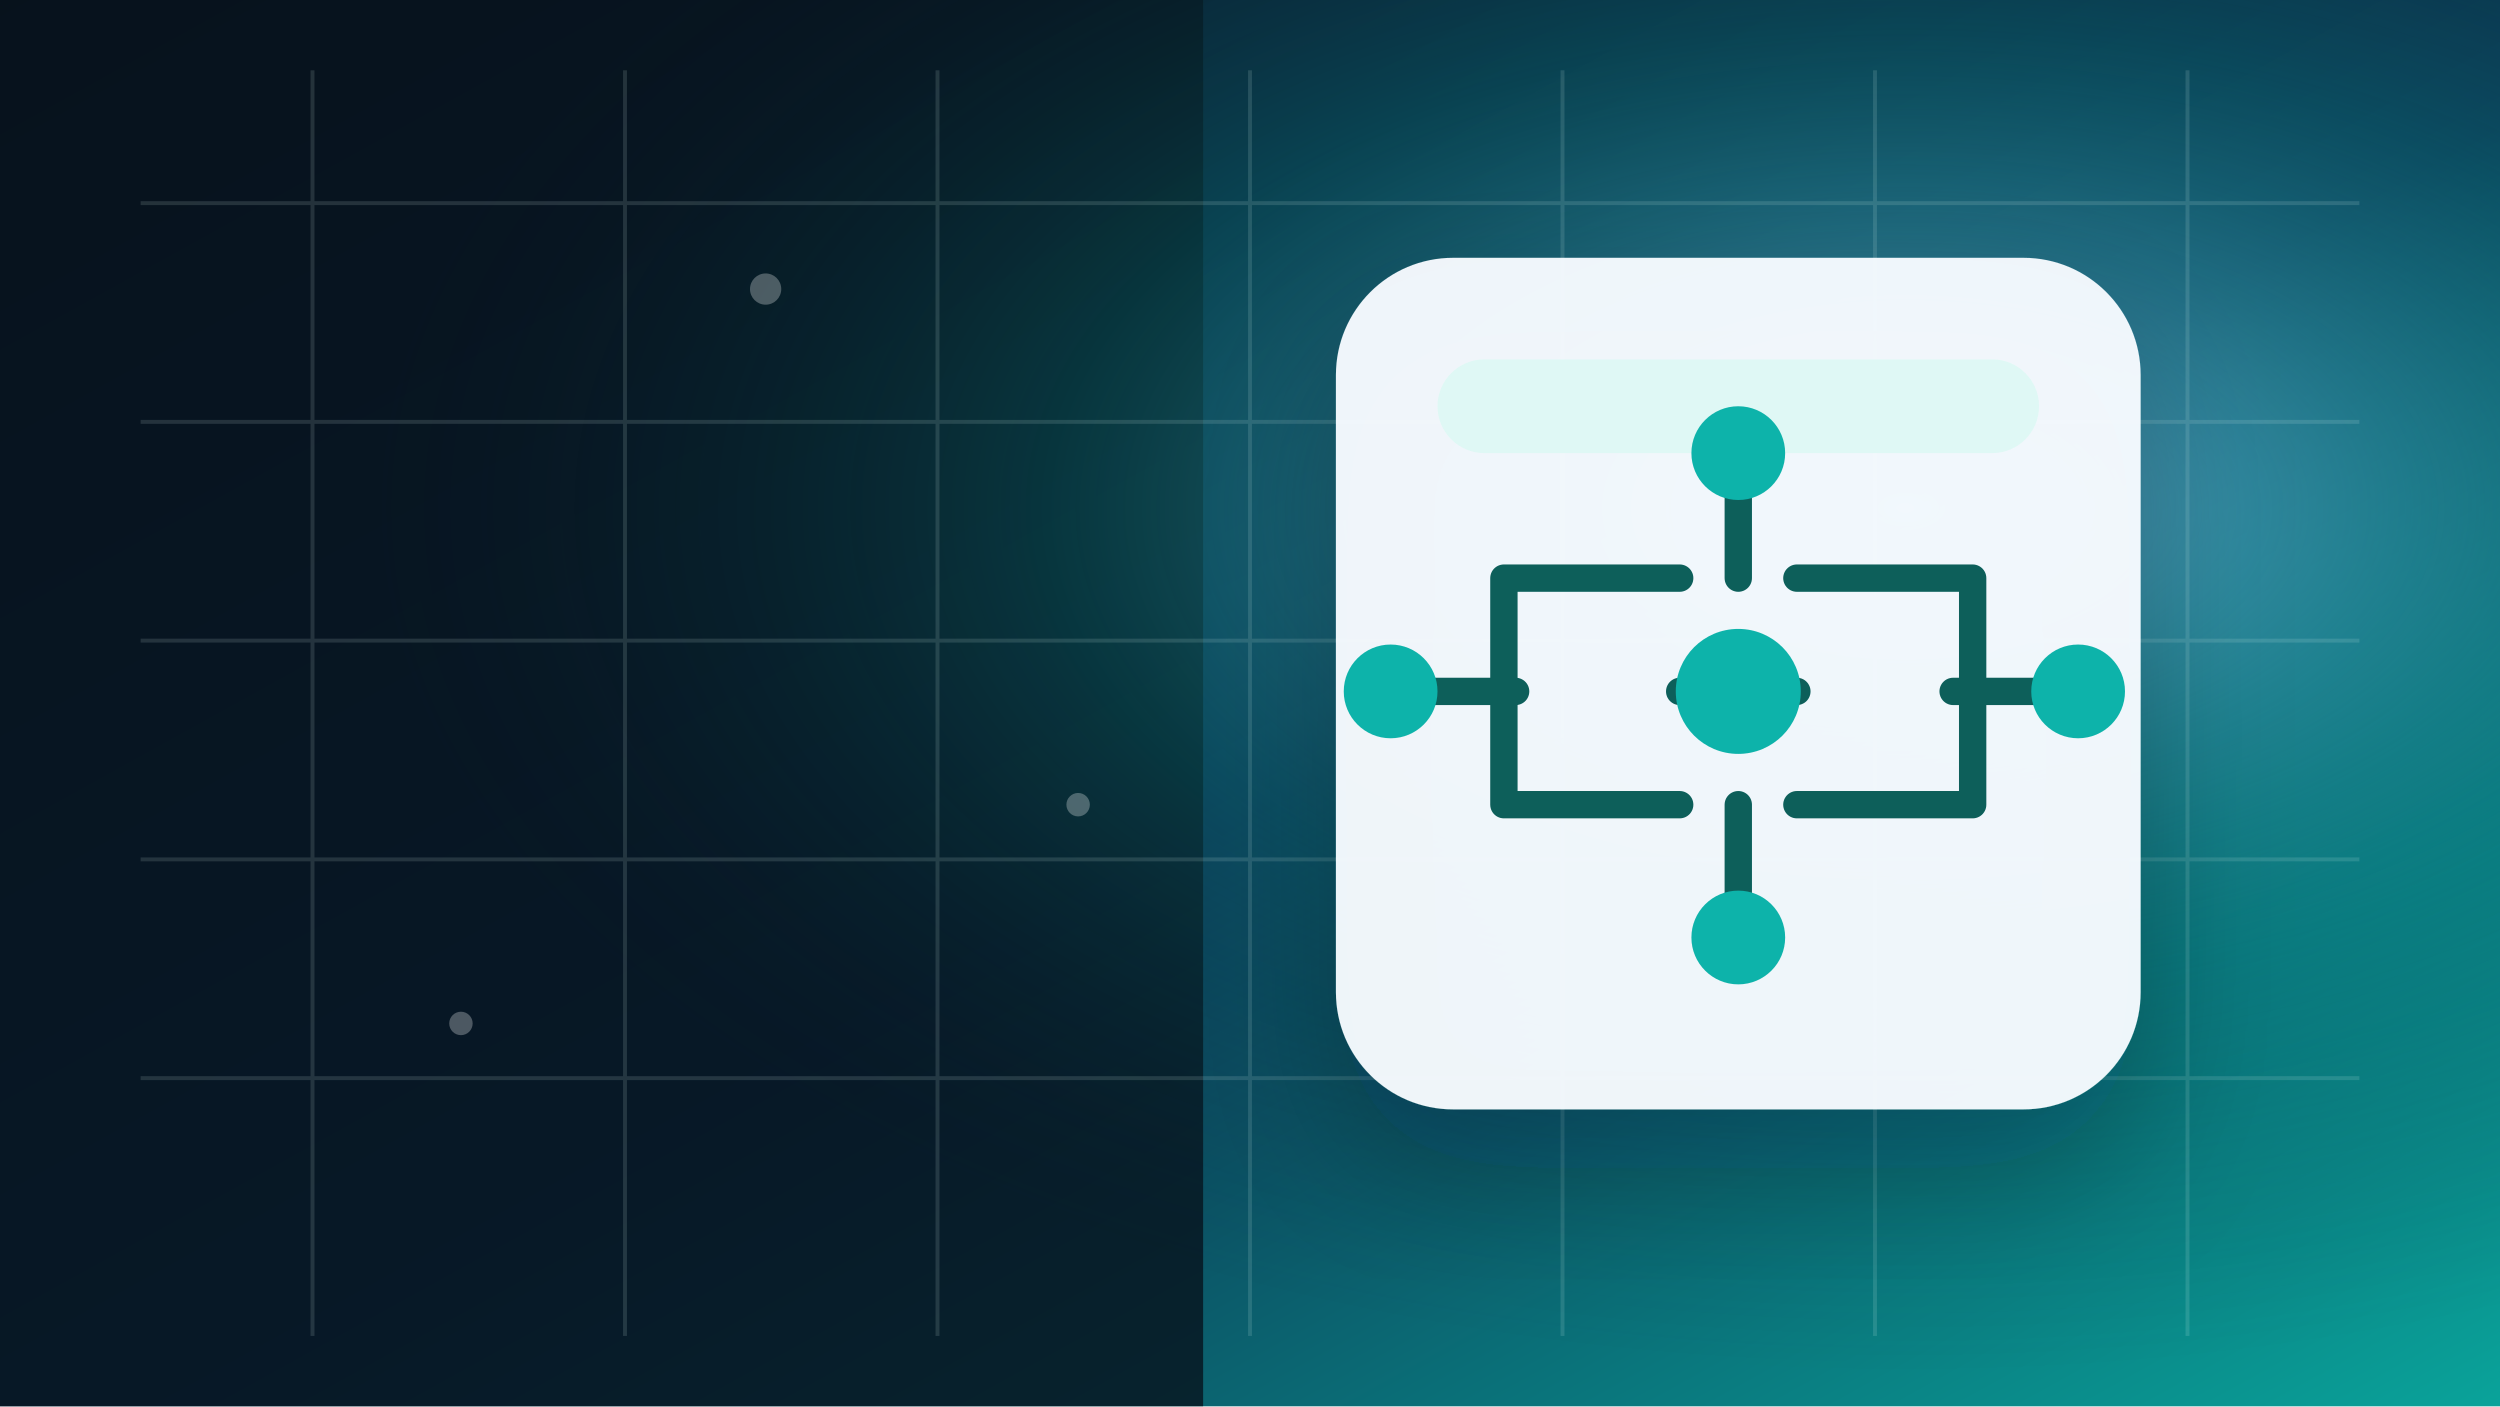
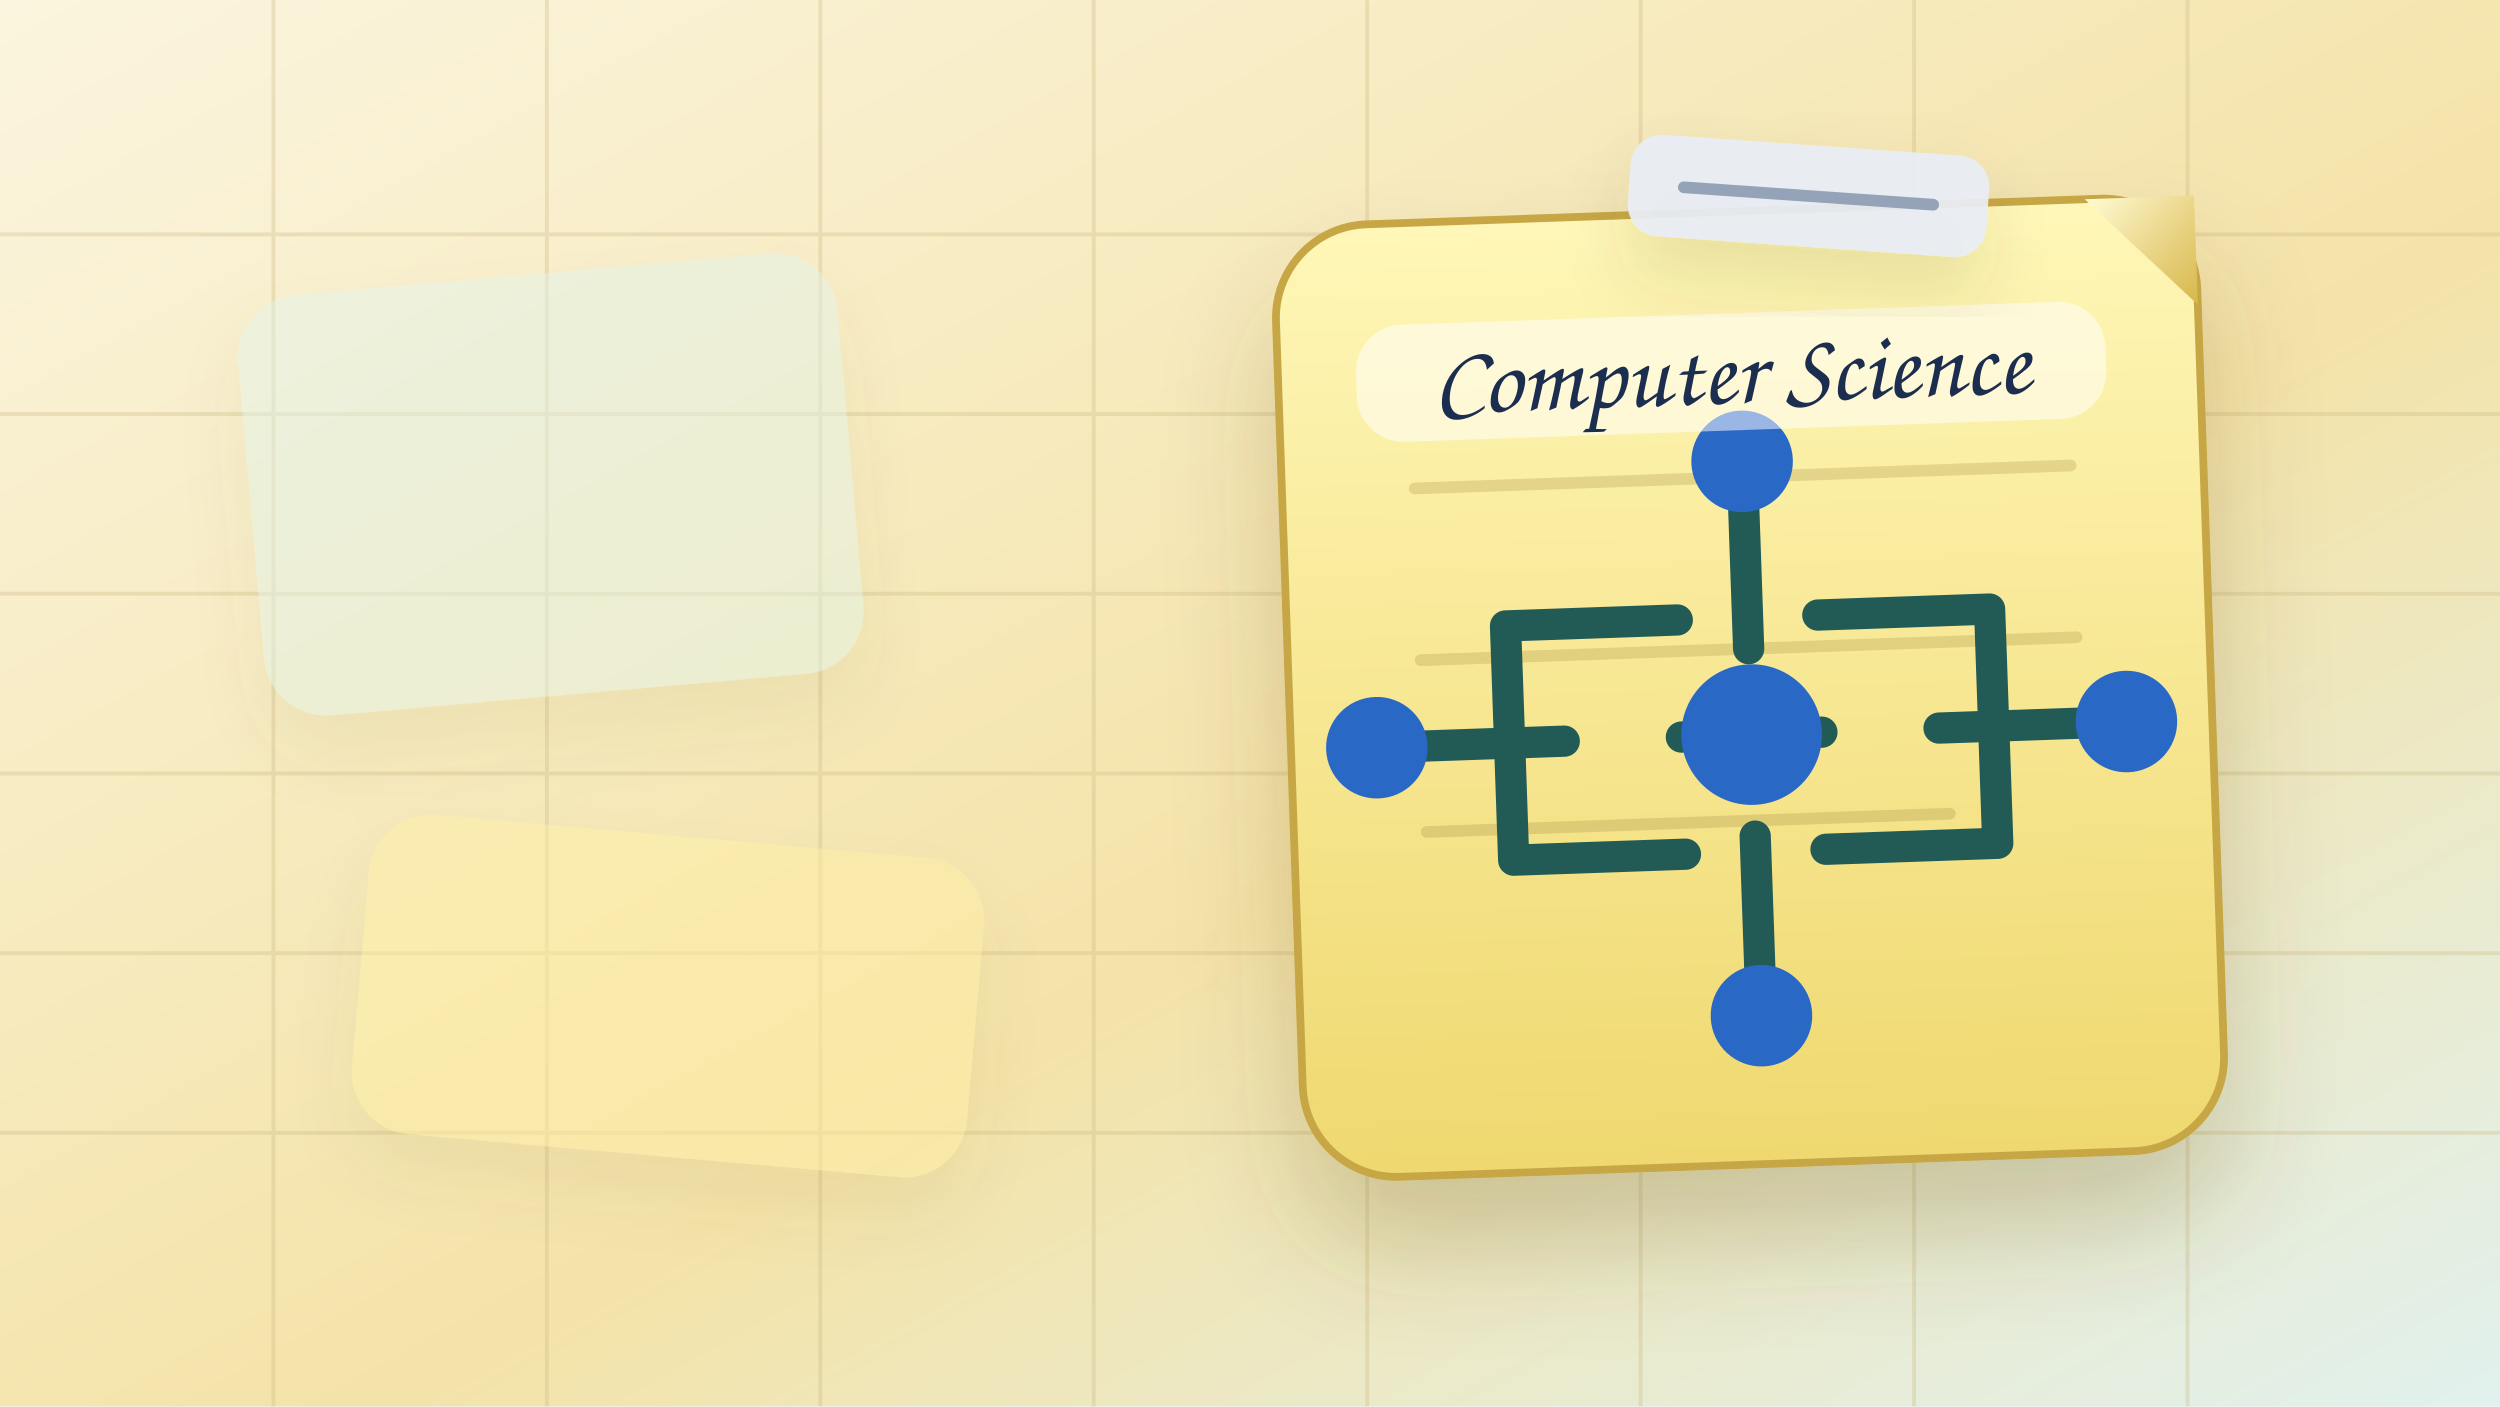
<svg xmlns="http://www.w3.org/2000/svg" viewBox="0 0 640 360" role="img" aria-label="Computer science category illustration">
  <defs>
-     <linearGradient id="bg" x1="0" x2="1" y1="0" y2="1">
-       <stop offset="0" stop-color="#071722" />
-       <stop offset=".54" stop-color="#0b3350" />
-       <stop offset="1" stop-color="#0aa39a" />
+     <linearGradient id="paperBg" x1="0" x2="1" y1="0" y2="1">
+       <stop offset="0" stop-color="#fbf5df" />
+       <stop offset=".58" stop-color="#f4e3a8" />
+       <stop offset="1" stop-color="#e1f1ee" />
    </linearGradient>
-     <radialGradient id="glow" cx=".76" cy=".36" r=".62">
-       <stop offset="0" stop-color="#7dd3fc" stop-opacity=".72" />
-       <stop offset=".55" stop-color="#0aa39a" stop-opacity=".22" />
-       <stop offset="1" stop-color="#071722" stop-opacity="0" />
-     </radialGradient>
-     <filter id="shadow" x="-20%" y="-20%" width="140%" height="140%">
-       <feDropShadow dx="0" dy="16" stdDeviation="18" flood-color="#02111a" flood-opacity=".28" />
+     <linearGradient id="note" x1="0" x2="0" y1="0" y2="1">
+       <stop offset="0" stop-color="#fff7b8" />
+       <stop offset="1" stop-color="#efd86f" />
+     </linearGradient>
+     <linearGradient id="fold" x1="0" x2="1" y1="0" y2="1">
+       <stop offset="0" stop-color="#fffbd3" />
+       <stop offset="1" stop-color="#d8b64a" />
+     </linearGradient>
+     <filter id="shadow" x="-18%" y="-18%" width="136%" height="144%">
+       <feDropShadow dx="0" dy="18" stdDeviation="14" flood-color="#5b4616" flood-opacity=".22" />
+     </filter>
+     <filter id="softShadow" x="-20%" y="-20%" width="140%" height="140%">
+       <feDropShadow dx="0" dy="10" stdDeviation="9" flood-color="#5b4616" flood-opacity=".14" />
    </filter>
  </defs>
-   <rect width="640" height="360" fill="url(#bg)" />
-   <rect width="308" height="360" fill="#06111b" opacity=".78" />
-   <path d="M0 0h640v360H0z" fill="url(#glow)" />
-   <g opacity=".13" stroke="#e6fffb">
-     <path d="M36 52h568M36 108h568M36 164h568M36 220h568M36 276h568" />
-     <path d="M80 18v324M160 18v324M240 18v324M320 18v324M400 18v324M480 18v324M560 18v324" />
+   <rect width="640" height="360" fill="url(#paperBg)" />
+   <g opacity=".32" stroke="#c9b782" stroke-width="1">
+     <path d="M0 60h640M0 106h640M0 152h640M0 198h640M0 244h640M0 290h640" />
+     <path d="M70 0v360M140 0v360M210 0v360M280 0v360M350 0v360M420 0v360M490 0v360M560 0v360" />
  </g>
-   <g filter="url(#shadow)">
-     <rect x="342" y="66" width="206" height="218" rx="30" fill="#f8fbff" opacity=".96" />
-     <rect x="368" y="92" width="154" height="24" rx="12" fill="#dff8f5" />
-     <g fill="none" stroke="#0b5f5a" stroke-width="7" stroke-linecap="round" stroke-linejoin="round">
-       <path d="M430 148h-45v58h45" />
-       <path d="M460 148h45v58h-45" />
-       <path d="M430 177h30" />
-       <path d="M445 116v32M445 206v34M388 177h-32M532 177h-32" />
+   <g opacity=".44" filter="url(#softShadow)">
+     <rect x="64" y="70" width="154" height="108" rx="16" fill="#dff3ec" transform="rotate(-5 141 124)" />
+     <rect x="92" y="214" width="158" height="82" rx="16" fill="#fff0a4" transform="rotate(5 171 255)" />
+   </g>
+   <g filter="url(#shadow)" transform="rotate(-2 450 176)">
+     <rect x="330" y="54" width="236" height="244" rx="24" fill="url(#note)" stroke="#c7a744" stroke-width="2" />
+     <path d="M538 54h28v28Z" fill="url(#fold)" />
+     <path d="M364 122h168M364 166h168M364 210h134" stroke="#8b752a" stroke-width="3" opacity=".22" stroke-linecap="round" />
+     <g fill="none" stroke="#225a54" stroke-width="8" stroke-linecap="round" stroke-linejoin="round">
+       <path d="M448 118v48M448 214v46M400 188h-48M544 188h-48" />
+       <path d="M430 158h-44v60h44M466 158h44v60h-44M430 188h36" />
    </g>
-     <g fill="#10b3aa">
-       <circle cx="445" cy="116" r="12" />
-       <circle cx="445" cy="240" r="12" />
-       <circle cx="356" cy="177" r="12" />
-       <circle cx="532" cy="177" r="12" />
-       <circle cx="445" cy="177" r="16" />
+     <g fill="#2b67c6">
+       <circle cx="448" cy="118" r="13" />
+       <circle cx="448" cy="260" r="13" />
+       <circle cx="352" cy="188" r="13" />
+       <circle cx="544" cy="188" r="13" />
+       <circle cx="448" cy="188" r="18" />
    </g>
+     <rect x="350" y="80" width="192" height="30" rx="12" fill="#ffffff" opacity=".52" />
+     <text x="446" y="103" text-anchor="middle" fill="#1d2d4f" font-family="'Nanum Pen Script', 'Apple Chancery', cursive" font-size="25" font-weight="400">Computer Science</text>
  </g>
-   <g fill="#ffffff" opacity=".28">
-     <circle cx="118" cy="262" r="3" />
-     <circle cx="196" cy="74" r="4" />
-     <circle cx="276" cy="206" r="3" />
+   <g transform="translate(418 34) rotate(4)" filter="url(#softShadow)">
+     <rect x="0" y="0" width="92" height="26" rx="8" fill="#e8eef7" opacity=".92" />
+     <path d="M14 13h64" stroke="#94a3b8" stroke-width="3" stroke-linecap="round" />
  </g>
</svg>
